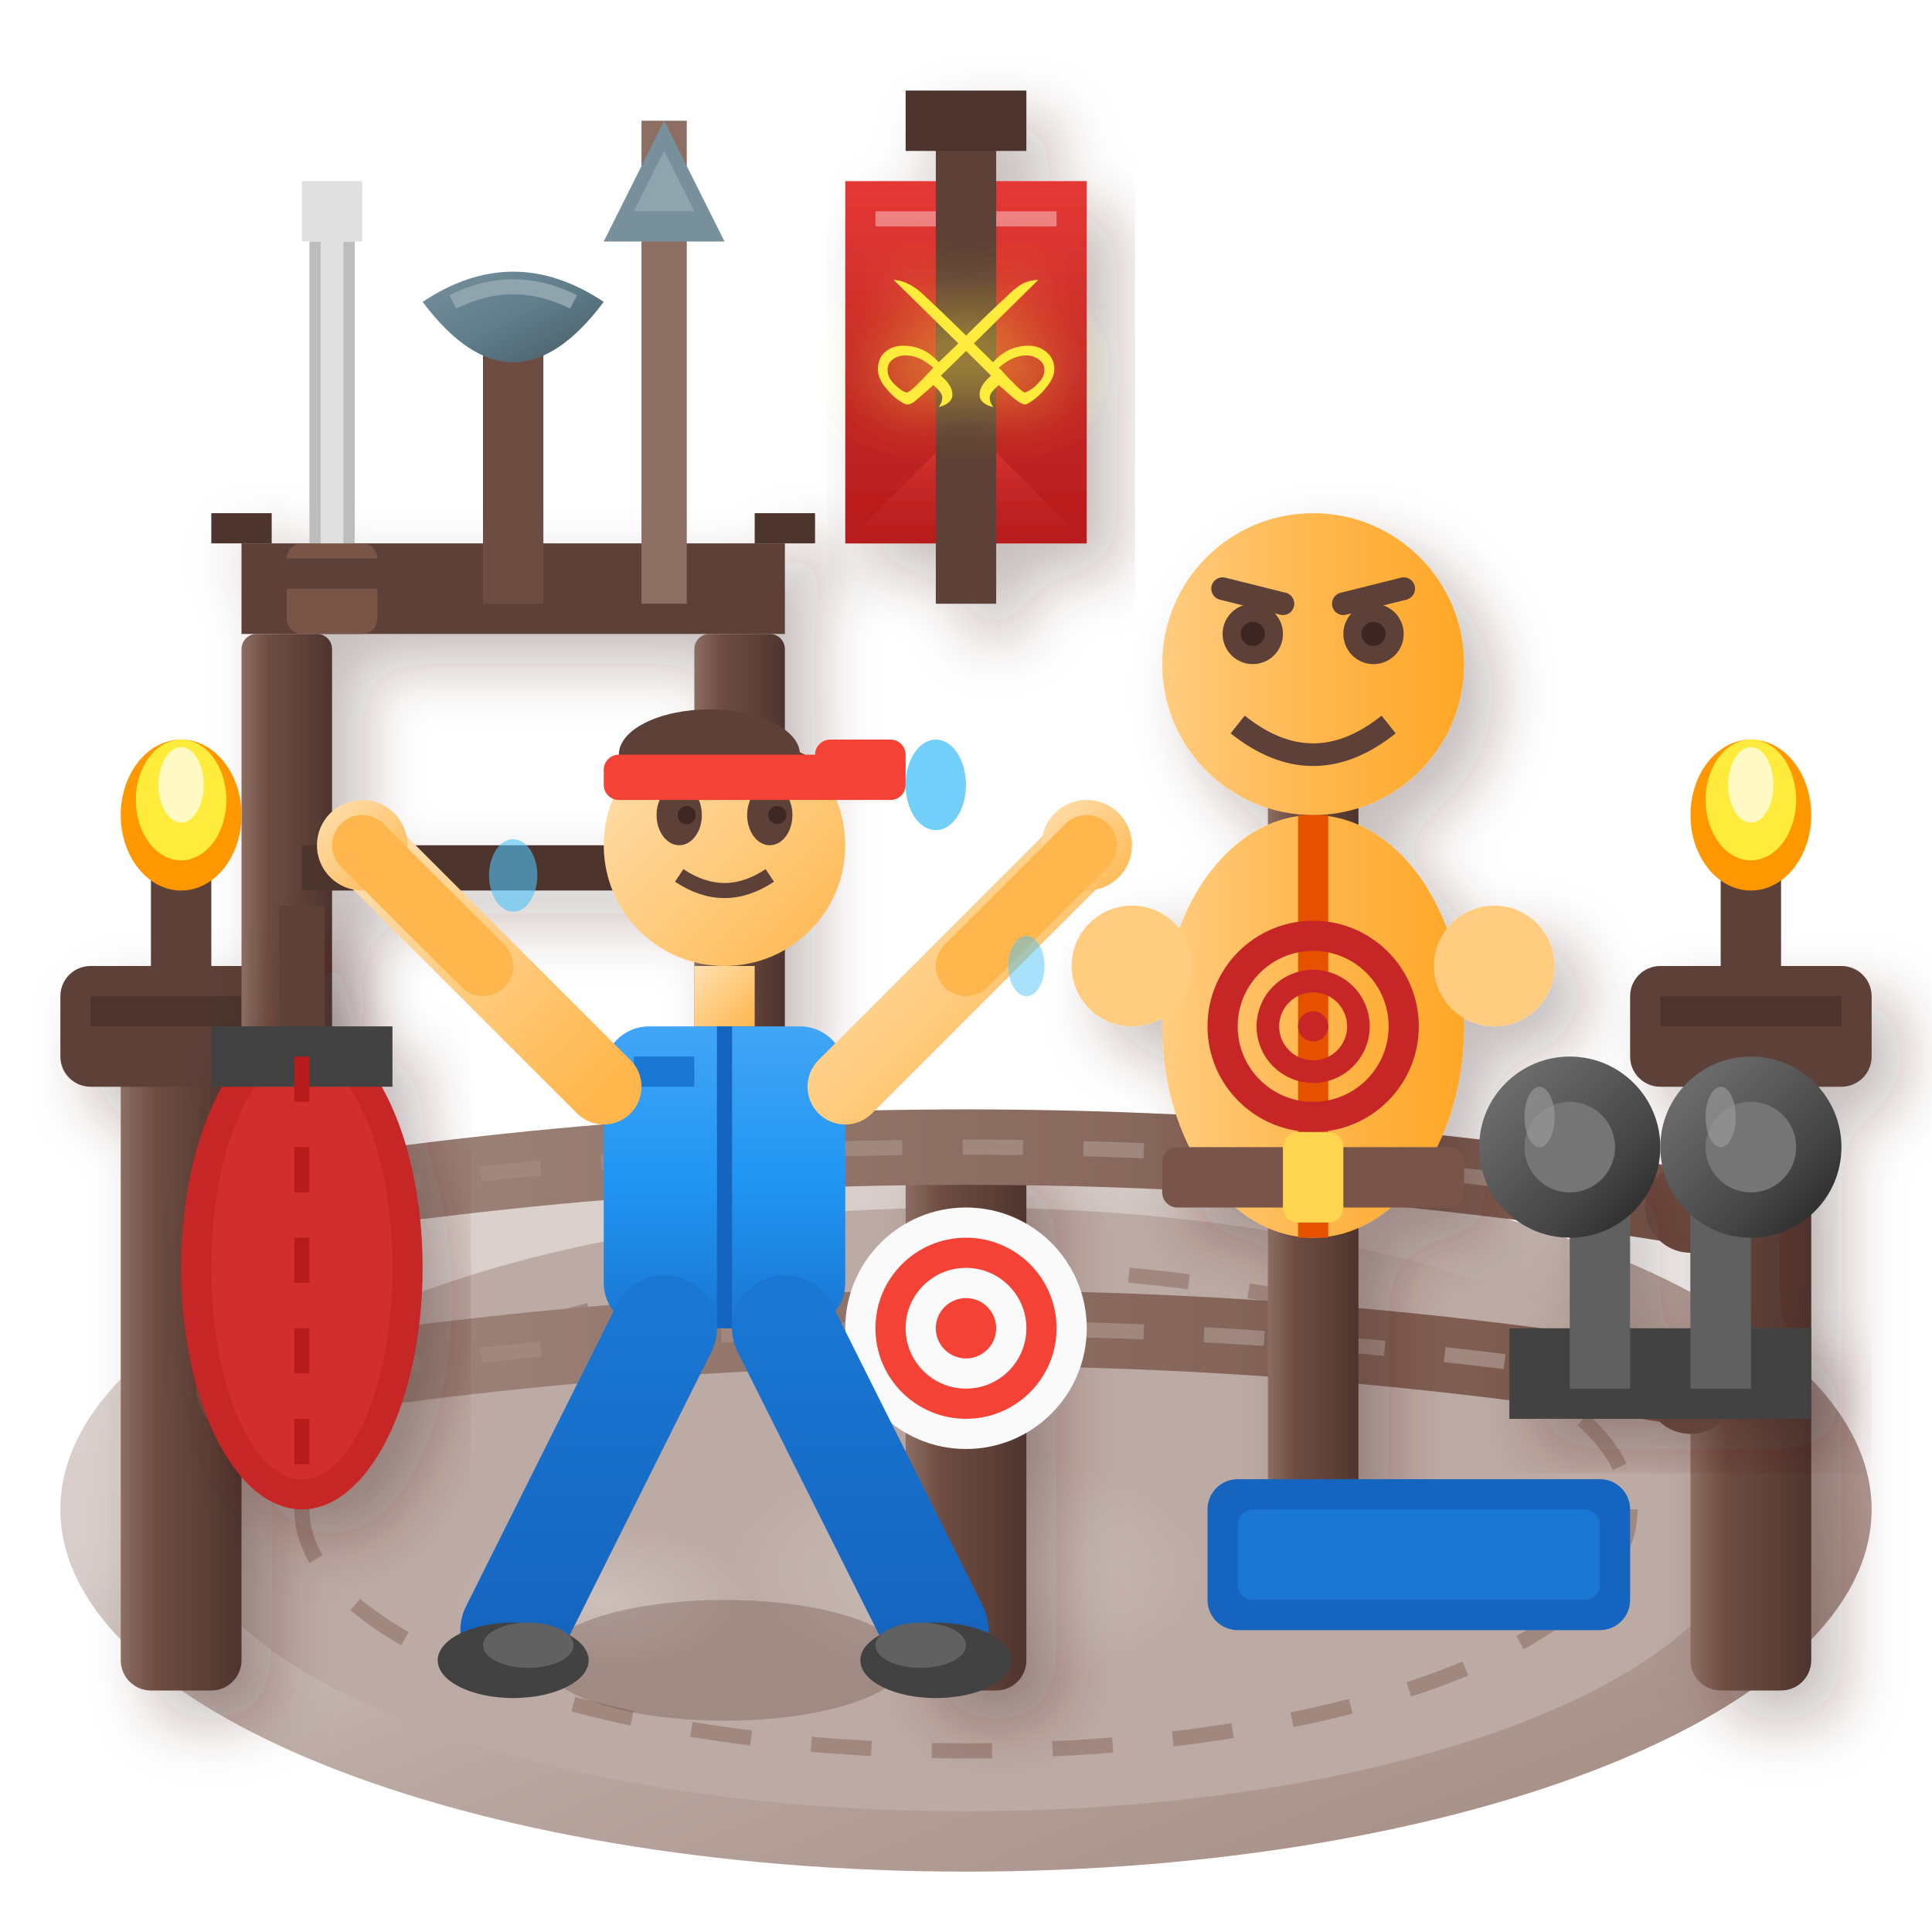
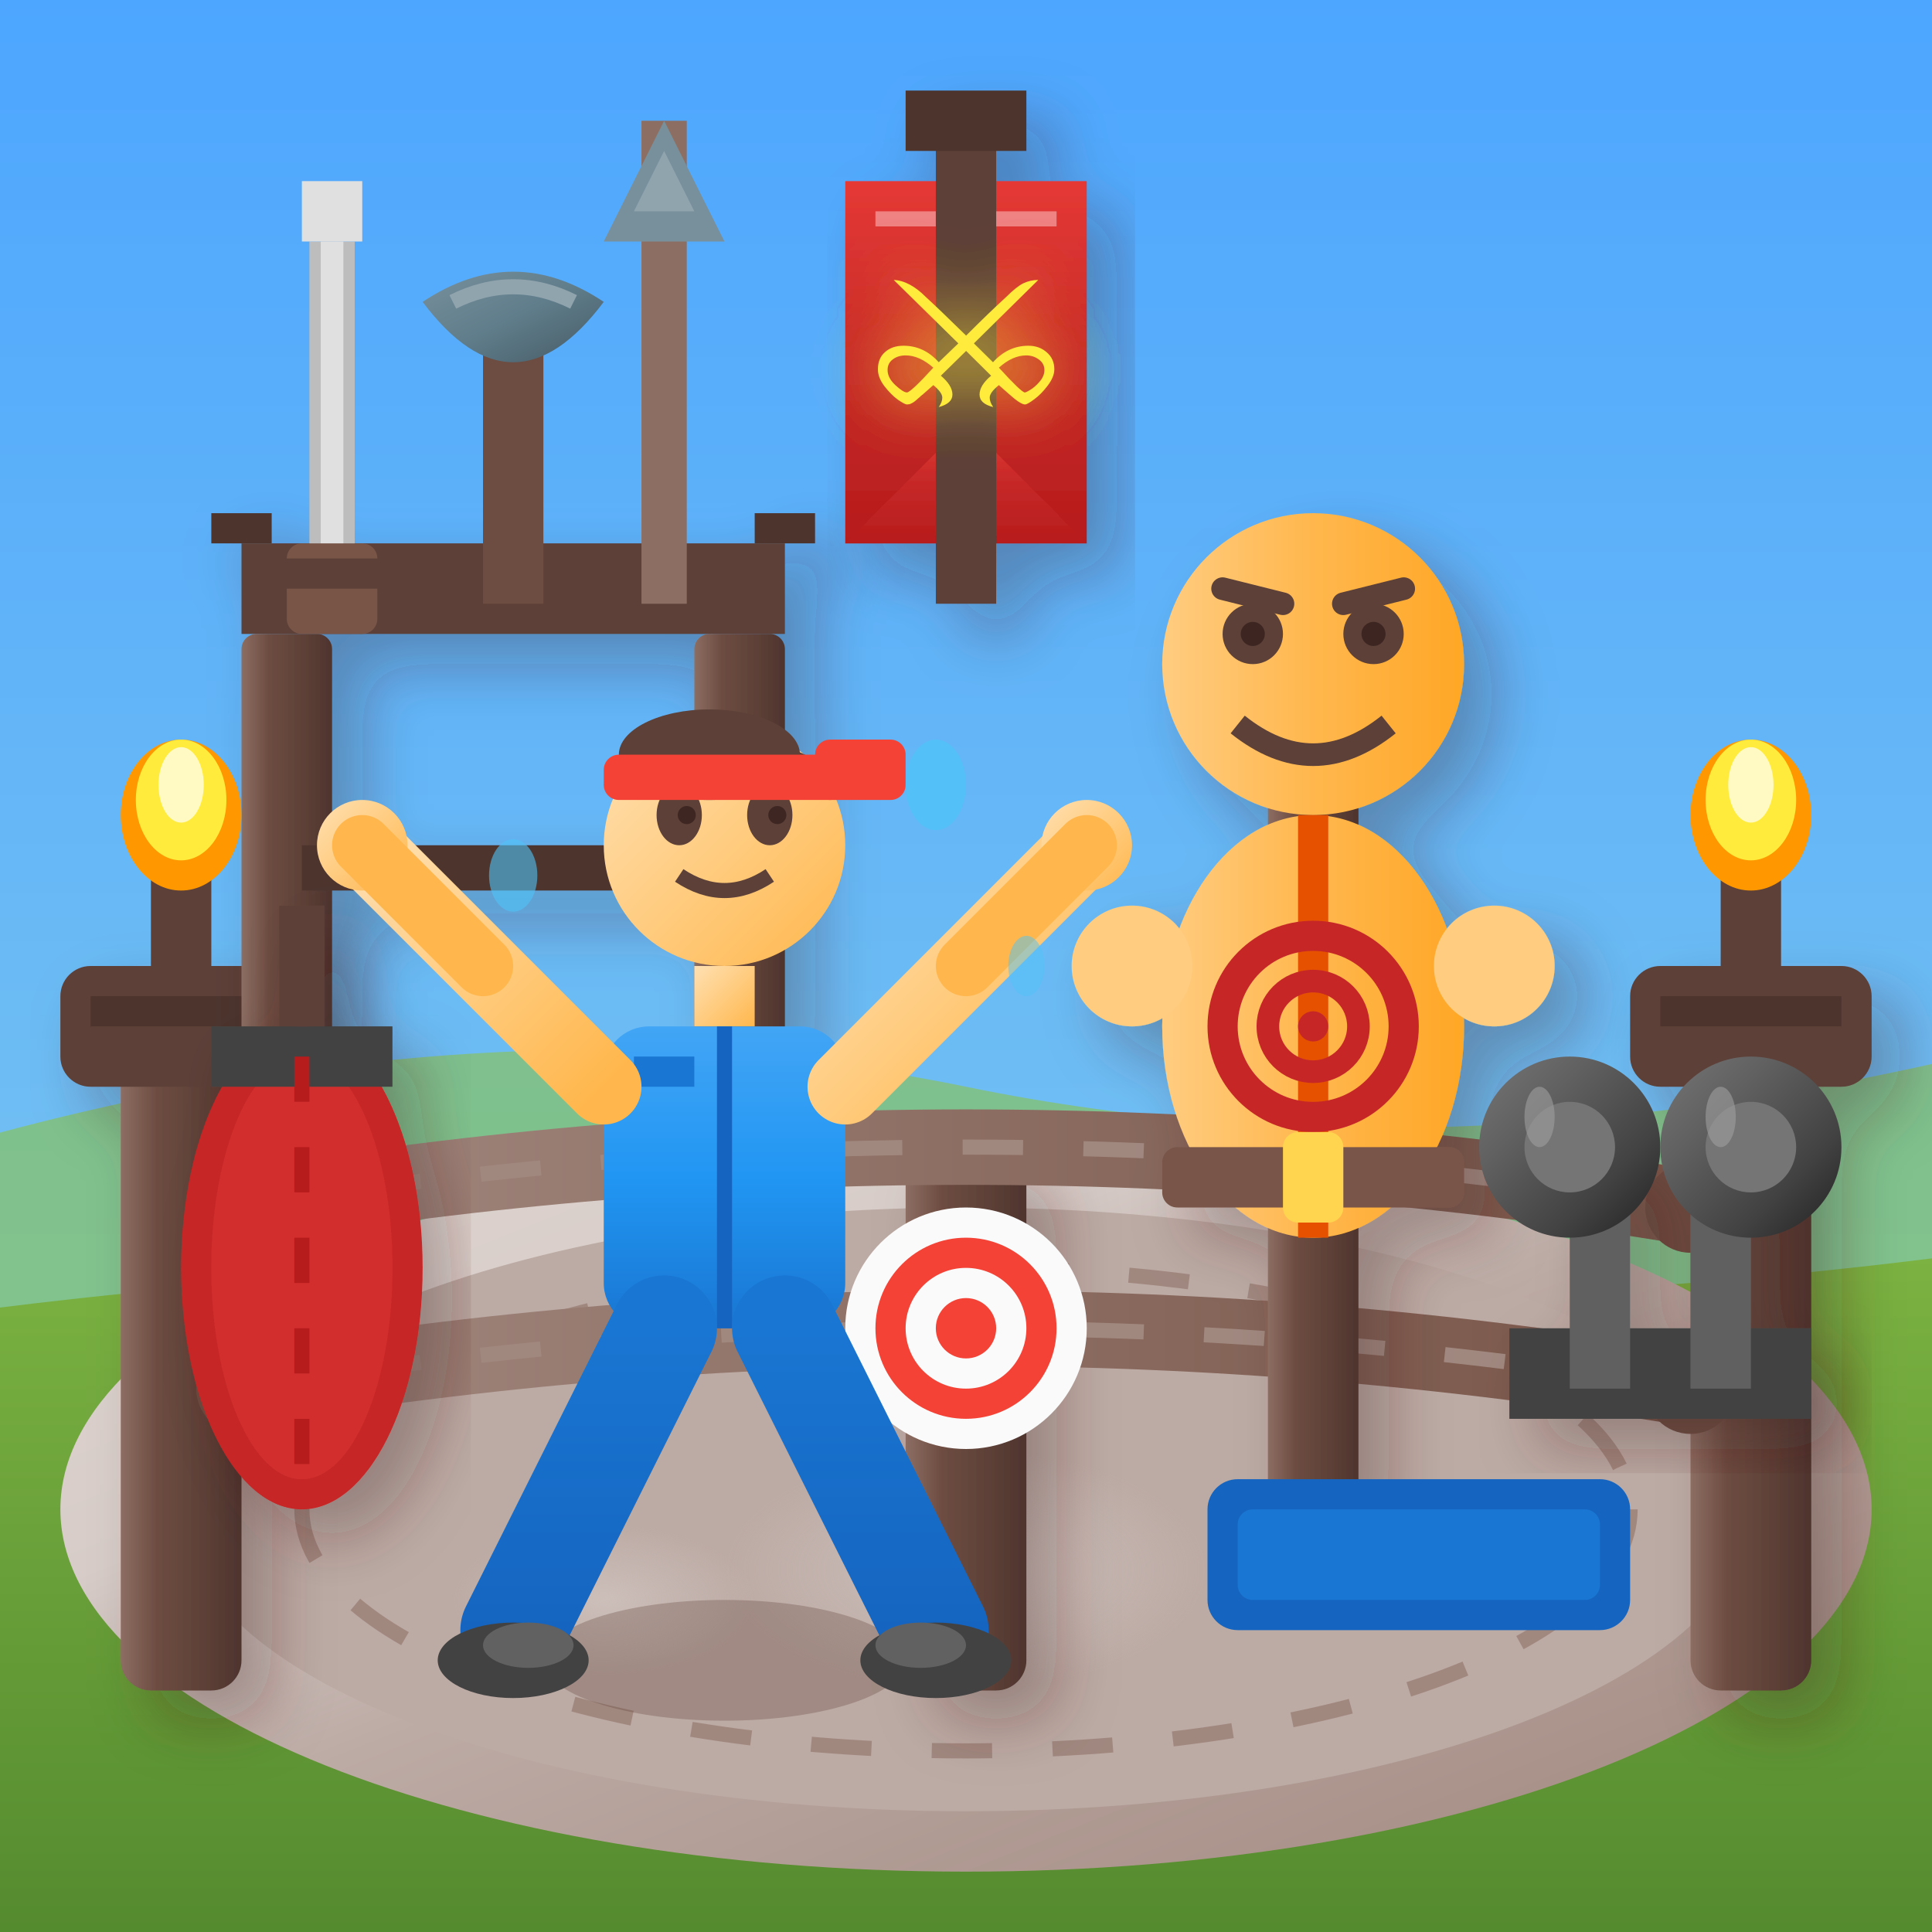
<svg xmlns="http://www.w3.org/2000/svg" viewBox="0 0 128 128" width="128" height="128">
  <defs>
    <linearGradient id="sandGround" x1="0%" y1="0%" x2="100%" y2="100%">
      <stop offset="0%" style="stop-color:#E0D6D0" />
      <stop offset="30%" style="stop-color:#D7CCC8" />
      <stop offset="50%" style="stop-color:#BCAAA4" />
      <stop offset="100%" style="stop-color:#A1887F" />
    </linearGradient>
    <linearGradient id="woodenPost" x1="0%" y1="0%" x2="100%" y2="0%">
      <stop offset="0%" style="stop-color:#8D6E63" />
      <stop offset="30%" style="stop-color:#6D4C41" />
      <stop offset="70%" style="stop-color:#5D4037" />
      <stop offset="100%" style="stop-color:#4E342E" />
    </linearGradient>
    <linearGradient id="ropeFence" x1="0%" y1="0%" x2="100%" y2="0%">
      <stop offset="0%" style="stop-color:#A1887F" />
      <stop offset="50%" style="stop-color:#8D6E63" />
      <stop offset="100%" style="stop-color:#795548" />
    </linearGradient>
    <linearGradient id="dummyBody" x1="0%" y1="0%" x2="100%" y2="0%">
      <stop offset="0%" style="stop-color:#FFCC80" />
      <stop offset="50%" style="stop-color:#FFB74D" />
      <stop offset="100%" style="stop-color:#FFA726" />
    </linearGradient>
    <linearGradient id="metalWeight" x1="0%" y1="0%" x2="100%" y2="100%">
      <stop offset="0%" style="stop-color:#757575" />
      <stop offset="30%" style="stop-color:#616161" />
      <stop offset="70%" style="stop-color:#424242" />
      <stop offset="100%" style="stop-color:#212121" />
    </linearGradient>
    <linearGradient id="skinTone" x1="0%" y1="0%" x2="100%" y2="100%">
      <stop offset="0%" style="stop-color:#FFE0B2" />
      <stop offset="50%" style="stop-color:#FFCC80" />
      <stop offset="100%" style="stop-color:#FFB74D" />
    </linearGradient>
    <linearGradient id="shirtGradient" x1="0%" y1="0%" x2="0%" y2="100%">
      <stop offset="0%" style="stop-color:#42A5F5" />
      <stop offset="50%" style="stop-color:#2196F3" />
      <stop offset="100%" style="stop-color:#1976D2" />
    </linearGradient>
    <linearGradient id="pantsGradient" x1="0%" y1="0%" x2="0%" y2="100%">
      <stop offset="0%" style="stop-color:#1976D2" />
      <stop offset="100%" style="stop-color:#1565C0" />
    </linearGradient>
    <linearGradient id="bannerGradient" x1="0%" y1="0%" x2="0%" y2="100%">
      <stop offset="0%" style="stop-color:#E53935" />
      <stop offset="50%" style="stop-color:#C62828" />
      <stop offset="100%" style="stop-color:#B71C1C" />
    </linearGradient>
    <linearGradient id="axeHead" x1="0%" y1="0%" x2="100%" y2="100%">
      <stop offset="0%" style="stop-color:#78909C" />
      <stop offset="50%" style="stop-color:#607D8B" />
      <stop offset="100%" style="stop-color:#455A64" />
    </linearGradient>
    <radialGradient id="dustCloud" cx="50%" cy="50%" r="50%">
      <stop offset="0%" style="stop-color:#D7CCC8" stop-opacity="0.6" />
      <stop offset="70%" style="stop-color:#D7CCC8" stop-opacity="0.2" />
      <stop offset="100%" style="stop-color:#D7CCC8" stop-opacity="0" />
    </radialGradient>
    <radialGradient id="impactFlash" cx="50%" cy="50%" r="50%">
      <stop offset="0%" style="stop-color:#FFEB3B" stop-opacity="0.8" />
      <stop offset="50%" style="stop-color:#FFC107" stop-opacity="0.4" />
      <stop offset="100%" style="stop-color:#FF9800" stop-opacity="0" />
    </radialGradient>
    <filter id="dropShadow" x="-20%" y="-20%" width="140%" height="140%">
      <feDropShadow dx="2" dy="2" stdDeviation="2" flood-color="#3E2723" flood-opacity="0.3" />
    </filter>
    <filter id="glow" x="-50%" y="-50%" width="200%" height="200%">
      <feGaussianBlur stdDeviation="2" result="coloredBlur" />
      <feMerge>
        <feMergeNode in="coloredBlur" />
        <feMergeNode in="SourceGraphic" />
      </feMerge>
    </filter>
+     <linearGradient id="sky" x1="0%" y1="0%" x2="0%" y2="100%">
+       <stop offset="0%" style="stop-color:#4da6ff" />
+       <stop offset="100%" style="stop-color:#87ceeb" />
+     </linearGradient>
+     <linearGradient id="grass" x1="0%" y1="0%" x2="0%" y2="100%">
+       <stop offset="0%" style="stop-color:#7cb342" />
+       <stop offset="100%" style="stop-color:#558b2f" />
+     </linearGradient>
  </defs>
+   <rect width="128" height="128" fill="url(#sky)" />
+   <path d="M-10,78 Q30,65 64,72 Q98,79 138,68 L138,88 L-10,88 Z" fill="#8bc34a" opacity="0.6" />
+   <path d="M-10,128 L-10,88 Q30,82 64,85 Q98,88 138,82 L138,128 Z" fill="url(#grass)" />
  <ellipse cx="64" cy="100" rx="60" ry="24" fill="url(#sandGround)" />
  <ellipse cx="64" cy="100" rx="52" ry="20" fill="#BCAAA4" />
  <ellipse cx="64" cy="100" rx="44" ry="16" fill="none" stroke="#A1887F" stroke-width="1" stroke-dasharray="4,4" />
  <ellipse cx="64" cy="104" rx="16" ry="8" fill="url(#dustCloud)">
    <animate attributeName="rx" values="16;24;16" dur="0.6s" repeatCount="indefinite" />
    <animate attributeName="opacity" values="0.3;0.7;0.3" dur="0.6s" repeatCount="indefinite" />
  </ellipse>
  <ellipse cx="40" cy="106" rx="10" ry="5" fill="url(#dustCloud)">
    <animate attributeName="rx" values="10;14;10" dur="0.5s" repeatCount="indefinite" begin="0.15s" />
    <animate attributeName="opacity" values="0.2;0.5;0.2" dur="0.5s" repeatCount="indefinite" begin="0.15s" />
  </ellipse>
  <g filter="url(#dropShadow)">
    <rect x="8" y="68" width="8" height="44" fill="url(#woodenPost)" rx="2" />
    <rect x="4" y="64" width="16" height="8" fill="#5D4037" rx="2" />
    <rect x="6" y="66" width="12" height="2" fill="#4E342E" />
    <rect x="112" y="68" width="8" height="44" fill="url(#woodenPost)" rx="2" />
    <rect x="108" y="64" width="16" height="8" fill="#5D4037" rx="2" />
    <rect x="110" y="66" width="12" height="2" fill="#4E342E" />
    <rect x="60" y="76" width="8" height="36" fill="url(#woodenPost)" rx="2" />
  </g>
  <path d="M16 80 Q64 72, 112 80" stroke="url(#ropeFence)" stroke-width="5" fill="none" />
  <path d="M16 92 Q64 84, 112 92" stroke="url(#ropeFence)" stroke-width="5" fill="none" />
  <path d="M16 80 Q64 72, 112 80" stroke="#A1887F" stroke-width="1" fill="none" stroke-dasharray="4,4" />
  <path d="M16 92 Q64 84, 112 92" stroke="#A1887F" stroke-width="1" fill="none" stroke-dasharray="4,4" />
  <circle cx="16" cy="80" r="3" fill="#6D4C41" />
  <circle cx="16" cy="92" r="3" fill="#6D4C41" />
  <circle cx="112" cy="80" r="3" fill="#6D4C41" />
  <circle cx="112" cy="92" r="3" fill="#6D4C41" />
  <g filter="url(#dropShadow)">
    <g>
      <animateTransform attributeName="transform" type="rotate" values="0 87 100;2 87 100;0 87 100;-2 87 100;0 87 100" dur="1.2s" repeatCount="indefinite" />
      <rect x="84" y="52" width="6" height="48" fill="url(#woodenPost)" rx="1" />
      <circle cx="87" cy="44" r="10" fill="url(#dummyBody)" />
      <circle cx="83" cy="42" r="2" fill="#5D4037" />
      <circle cx="91" cy="42" r="2" fill="#5D4037" />
      <ellipse cx="83" cy="42" rx="0.8" ry="0.8" fill="#3E2723" />
      <ellipse cx="91" cy="42" rx="0.8" ry="0.8" fill="#3E2723" />
      <path d="M82 48 Q87 52, 92 48" stroke="#5D4037" stroke-width="1.5" fill="none" />
      <path d="M81 39 L85 40" stroke="#5D4037" stroke-width="1.5" stroke-linecap="round" />
      <path d="M89 40 L93 39" stroke="#5D4037" stroke-width="1.5" stroke-linecap="round" />
      <ellipse cx="87" cy="68" rx="10" ry="14" fill="url(#dummyBody)" />
      <line x1="87" y1="54" x2="87" y2="82" stroke="#E65100" stroke-width="2" />
      <g>
        <animateTransform attributeName="transform" type="rotate" values="0 87 64;5 87 64;0 87 64;-5 87 64;0 87 64" dur="0.8s" repeatCount="indefinite" />
        <line x1="76" y1="64" x2="98" y2="64" stroke="url(#dummyBody)" stroke-width="6" stroke-linecap="round" />
        <circle cx="75" cy="64" r="4" fill="#FFCC80" />
        <circle cx="99" cy="64" r="4" fill="#FFCC80" />
      </g>
      <circle cx="87" cy="68" r="6" stroke="#C62828" stroke-width="2" fill="none" />
      <circle cx="87" cy="68" r="3" stroke="#C62828" stroke-width="1.5" fill="none" />
      <circle cx="87" cy="68" r="1" fill="#C62828" />
      <rect x="77" y="76" width="20" height="4" fill="#795548" rx="1" />
      <rect x="85" y="75" width="4" height="6" fill="#FFD54F" rx="1" />
    </g>
  </g>
  <circle cx="87" cy="68" r="12" fill="url(#impactFlash)" opacity="0">
    <animate attributeName="opacity" values="0;0.8;0" dur="1.2s" repeatCount="indefinite" />
    <animate attributeName="r" values="8;16;8" dur="1.2s" repeatCount="indefinite" />
  </circle>
  <g filter="url(#dropShadow)">
    <rect x="16" y="36" width="36" height="6" fill="#5D4037" />
    <rect x="14" y="34" width="4" height="2" fill="#4E342E" />
    <rect x="50" y="34" width="4" height="2" fill="#4E342E" />
    <rect x="16" y="42" width="6" height="28" fill="url(#woodenPost)" rx="1" />
    <rect x="46" y="42" width="6" height="28" fill="url(#woodenPost)" rx="1" />
    <rect x="20" y="56" width="28" height="3" fill="#4E342E" />
  </g>
  <g>
    <line x1="22" y1="40" x2="22" y2="16" stroke="#BDBDBD" stroke-width="3" />
    <line x1="22" y1="40" x2="22" y2="16" stroke="#E0E0E0" stroke-width="1.5">
      <animate attributeName="opacity" values="0.5;1;0.5" dur="2s" repeatCount="indefinite" />
    </line>
    <rect x="19" y="36" width="6" height="6" fill="#795548" rx="1" />
    <line x1="18" y1="38" x2="26" y2="38" stroke="#5D4037" stroke-width="2" />
    <line x1="22" y1="12" x2="22" y2="16" stroke="#E0E0E0" stroke-width="4" />
  </g>
  <g>
    <line x1="34" y1="40" x2="34" y2="20" stroke="#6D4C41" stroke-width="4" />
    <path d="M28 20 Q34 16, 40 20 Q34 28, 28 20" fill="url(#axeHead)" />
    <path d="M30 20 Q34 18, 38 20" stroke="#90A4AE" stroke-width="1" fill="none" />
  </g>
  <g>
    <line x1="44" y1="40" x2="44" y2="8" stroke="#8D6E63" stroke-width="3" />
    <polygon points="44,8 40,16 48,16" fill="#78909C" />
    <polygon points="44,10 42,14 46,14" fill="#90A4AE" />
  </g>
  <g filter="url(#dropShadow)">
    <rect x="100" y="88" width="20" height="6" fill="#424242" />
    <rect x="104" y="76" width="4" height="16" fill="#616161" />
    <rect x="112" y="76" width="4" height="16" fill="#616161" />
  </g>
  <circle cx="104" cy="76" r="6" fill="url(#metalWeight)" />
  <circle cx="104" cy="76" r="3" fill="#757575" />
  <ellipse cx="102" cy="74" rx="1" ry="2" fill="#9E9E9E" opacity="0.6" />
  <circle cx="116" cy="76" r="6" fill="url(#metalWeight)" />
  <circle cx="116" cy="76" r="3" fill="#757575" />
  <ellipse cx="114" cy="74" rx="1" ry="2" fill="#9E9E9E" opacity="0.6" />
  <g>
    <circle cx="64" cy="88" r="8" fill="#FAFAFA" />
    <circle cx="64" cy="88" r="6" fill="#F44336" />
    <circle cx="64" cy="88" r="4" fill="#FAFAFA" />
    <circle cx="64" cy="88" r="2" fill="#F44336" />
  </g>
  <g>
    <animateTransform attributeName="transform" type="translate" values="0,0;0,-6;0,0" dur="0.6s" repeatCount="indefinite" />
    <ellipse cx="48" cy="110" rx="12" ry="4" fill="#5D4037" opacity="0.3">
      <animate attributeName="rx" values="12;8;12" dur="0.6s" repeatCount="indefinite" />
      <animate attributeName="opacity" values="0.3;0.15;0.3" dur="0.6s" repeatCount="indefinite" />
    </ellipse>
    <circle cx="48" cy="56" r="8" fill="url(#skinTone)" />
    <path d="M40 52 Q44 48, 48 50 Q52 48, 56 52" fill="#5D4037" />
    <ellipse cx="47" cy="50" rx="6" ry="3" fill="#5D4037" />
    <ellipse cx="45" cy="54" rx="1.5" ry="2" fill="#5D4037" />
    <ellipse cx="51" cy="54" rx="1.5" ry="2" fill="#5D4037" />
    <ellipse cx="45.5" cy="54" rx="0.6" ry="0.6" fill="#3E2723" />
    <ellipse cx="51.5" cy="54" rx="0.6" ry="0.6" fill="#3E2723" />
    <path d="M43 51 L47 52" stroke="#5D4037" stroke-width="1" stroke-linecap="round" />
    <path d="M49 52 L53 51" stroke="#5D4037" stroke-width="1" stroke-linecap="round" />
    <path d="M45 58 Q48 60, 51 58" stroke="#5D4037" stroke-width="1" fill="none" />
    <rect x="46" y="64" width="4" height="4" fill="url(#skinTone)" />
    <rect x="40" y="68" width="16" height="20" fill="url(#shirtGradient)" rx="3" />
    <line x1="48" y1="68" x2="48" y2="88" stroke="#1565C0" stroke-width="1" />
    <rect x="42" y="70" width="4" height="2" fill="#1976D2" />
    <g>
      <animateTransform attributeName="transform" type="rotate" values="0 48 72;-60 48 72;0 48 72" dur="0.6s" repeatCount="indefinite" />
      <line x1="40" y1="72" x2="24" y2="56" stroke="url(#skinTone)" stroke-width="5" stroke-linecap="round" />
      <circle cx="24" cy="56" r="3" fill="url(#skinTone)" />
      <line x1="32" y1="64" x2="24" y2="56" stroke="#FFB74D" stroke-width="4" stroke-linecap="round" />
    </g>
    <g>
      <animateTransform attributeName="transform" type="rotate" values="0 48 72;60 48 72;0 48 72" dur="0.6s" repeatCount="indefinite" />
      <line x1="56" y1="72" x2="72" y2="56" stroke="url(#skinTone)" stroke-width="5" stroke-linecap="round" />
      <circle cx="72" cy="56" r="3" fill="url(#skinTone)" />
      <line x1="64" y1="64" x2="72" y2="56" stroke="#FFB74D" stroke-width="4" stroke-linecap="round" />
    </g>
    <g>
      <animateTransform attributeName="transform" type="rotate" values="0 48 88;-25 48 88;0 48 88" dur="0.6s" repeatCount="indefinite" />
      <line x1="44" y1="88" x2="34" y2="108" stroke="url(#pantsGradient)" stroke-width="7" stroke-linecap="round" />
      <ellipse cx="34" cy="110" rx="5" ry="2.5" fill="#424242" />
      <ellipse cx="35" cy="109" rx="3" ry="1.5" fill="#616161" />
    </g>
    <g>
      <animateTransform attributeName="transform" type="rotate" values="0 48 88;25 48 88;0 48 88" dur="0.6s" repeatCount="indefinite" />
      <line x1="52" y1="88" x2="62" y2="108" stroke="url(#pantsGradient)" stroke-width="7" stroke-linecap="round" />
      <ellipse cx="62" cy="110" rx="5" ry="2.5" fill="#424242" />
      <ellipse cx="61" cy="109" rx="3" ry="1.5" fill="#616161" />
    </g>
    <rect x="40" y="50" width="16" height="3" fill="#F44336" rx="1" />
    <rect x="54" y="49" width="6" height="4" fill="#F44336" rx="1">
      <animateTransform attributeName="transform" type="rotate" values="0 56 51;10 56 51;0 56 51;-5 56 51;0 56 51" dur="0.6s" repeatCount="indefinite" />
    </rect>
  </g>
  <ellipse cx="62" cy="52" rx="2" ry="3" fill="#4FC3F7" opacity="0.8">
    <animate attributeName="cy" values="52;72" dur="0.7s" repeatCount="indefinite" />
    <animate attributeName="opacity" values="0.8;0" dur="0.7s" repeatCount="indefinite" />
  </ellipse>
  <ellipse cx="34" cy="58" rx="1.6" ry="2.4" fill="#4FC3F7" opacity="0.6">
    <animate attributeName="cy" values="58;78" dur="0.8s" repeatCount="indefinite" begin="0.2s" />
    <animate attributeName="opacity" values="0.6;0" dur="0.8s" repeatCount="indefinite" begin="0.2s" />
  </ellipse>
  <ellipse cx="68" cy="64" rx="1.2" ry="2" fill="#4FC3F7" opacity="0.5">
    <animate attributeName="cy" values="64;84" dur="0.9s" repeatCount="indefinite" begin="0.4s" />
    <animate attributeName="opacity" values="0.5;0" dur="0.9s" repeatCount="indefinite" begin="0.4s" />
  </ellipse>
  <g filter="url(#dropShadow)">
    <g>
      <animateTransform attributeName="transform" type="rotate" values="0 20 60;3 20 60;0 20 60;-3 20 60;0 20 60" dur="2s" repeatCount="indefinite" />
      <line x1="20" y1="60" x2="20" y2="70" stroke="#5D4037" stroke-width="3" />
      <ellipse cx="20" cy="84" rx="8" ry="16" fill="#C62828" />
      <ellipse cx="20" cy="84" rx="6" ry="14" fill="#D32F2F" />
      <rect x="14" y="68" width="12" height="4" fill="#424242" />
      <line x1="20" y1="70" x2="20" y2="98" stroke="#B71C1C" stroke-width="1" stroke-dasharray="3,3" />
    </g>
  </g>
  <g filter="url(#dropShadow)">
    <rect x="56" y="12" width="16" height="24" fill="url(#bannerGradient)" />
    <polygon points="56,36 64,28 72,36" fill="url(#bannerGradient)" />
    <g>
      <animateTransform attributeName="transform" type="skewX" values="0;2;0;-2;0" dur="3s" repeatCount="indefinite" />
      <rect x="58" y="14" width="12" height="1" fill="#FFCDD2" opacity="0.5" />
    </g>
    <rect x="62" y="8" width="4" height="32" fill="#5D4037" />
    <rect x="60" y="6" width="8" height="4" fill="#4E342E" />
    <text x="64" y="26" text-anchor="middle" font-size="12" fill="#FFEB3B" font-weight="bold" filter="url(#glow)">⚔</text>
  </g>
  <g>
    <rect x="10" y="56" width="4" height="8" fill="#5D4037" />
    <ellipse cx="12" cy="54" rx="4" ry="5" fill="#FF9800">
      <animate attributeName="ry" values="5;6;4;5" dur="0.3s" repeatCount="indefinite" />
    </ellipse>
    <ellipse cx="12" cy="53" rx="3" ry="4" fill="#FFEB3B">
      <animate attributeName="ry" values="4;5;3;4" dur="0.25s" repeatCount="indefinite" />
    </ellipse>
    <ellipse cx="12" cy="52" rx="1.5" ry="2.5" fill="#FFF9C4">
      <animate attributeName="ry" values="2.5;3;2;2.5" dur="0.2s" repeatCount="indefinite" />
    </ellipse>
  </g>
  <g>
    <rect x="114" y="56" width="4" height="8" fill="#5D4037" />
    <ellipse cx="116" cy="54" rx="4" ry="5" fill="#FF9800">
      <animate attributeName="ry" values="5;4;6;5" dur="0.35s" repeatCount="indefinite" />
    </ellipse>
    <ellipse cx="116" cy="53" rx="3" ry="4" fill="#FFEB3B">
      <animate attributeName="ry" values="4;3;5;4" dur="0.28s" repeatCount="indefinite" />
    </ellipse>
    <ellipse cx="116" cy="52" rx="1.5" ry="2.5" fill="#FFF9C4">
      <animate attributeName="ry" values="2.5;2;3;2.5" dur="0.22s" repeatCount="indefinite" />
    </ellipse>
  </g>
  <rect x="80" y="98" width="28" height="10" fill="#1565C0" rx="2" />
  <rect x="82" y="100" width="24" height="6" fill="#1976D2" rx="1" />
</svg>
